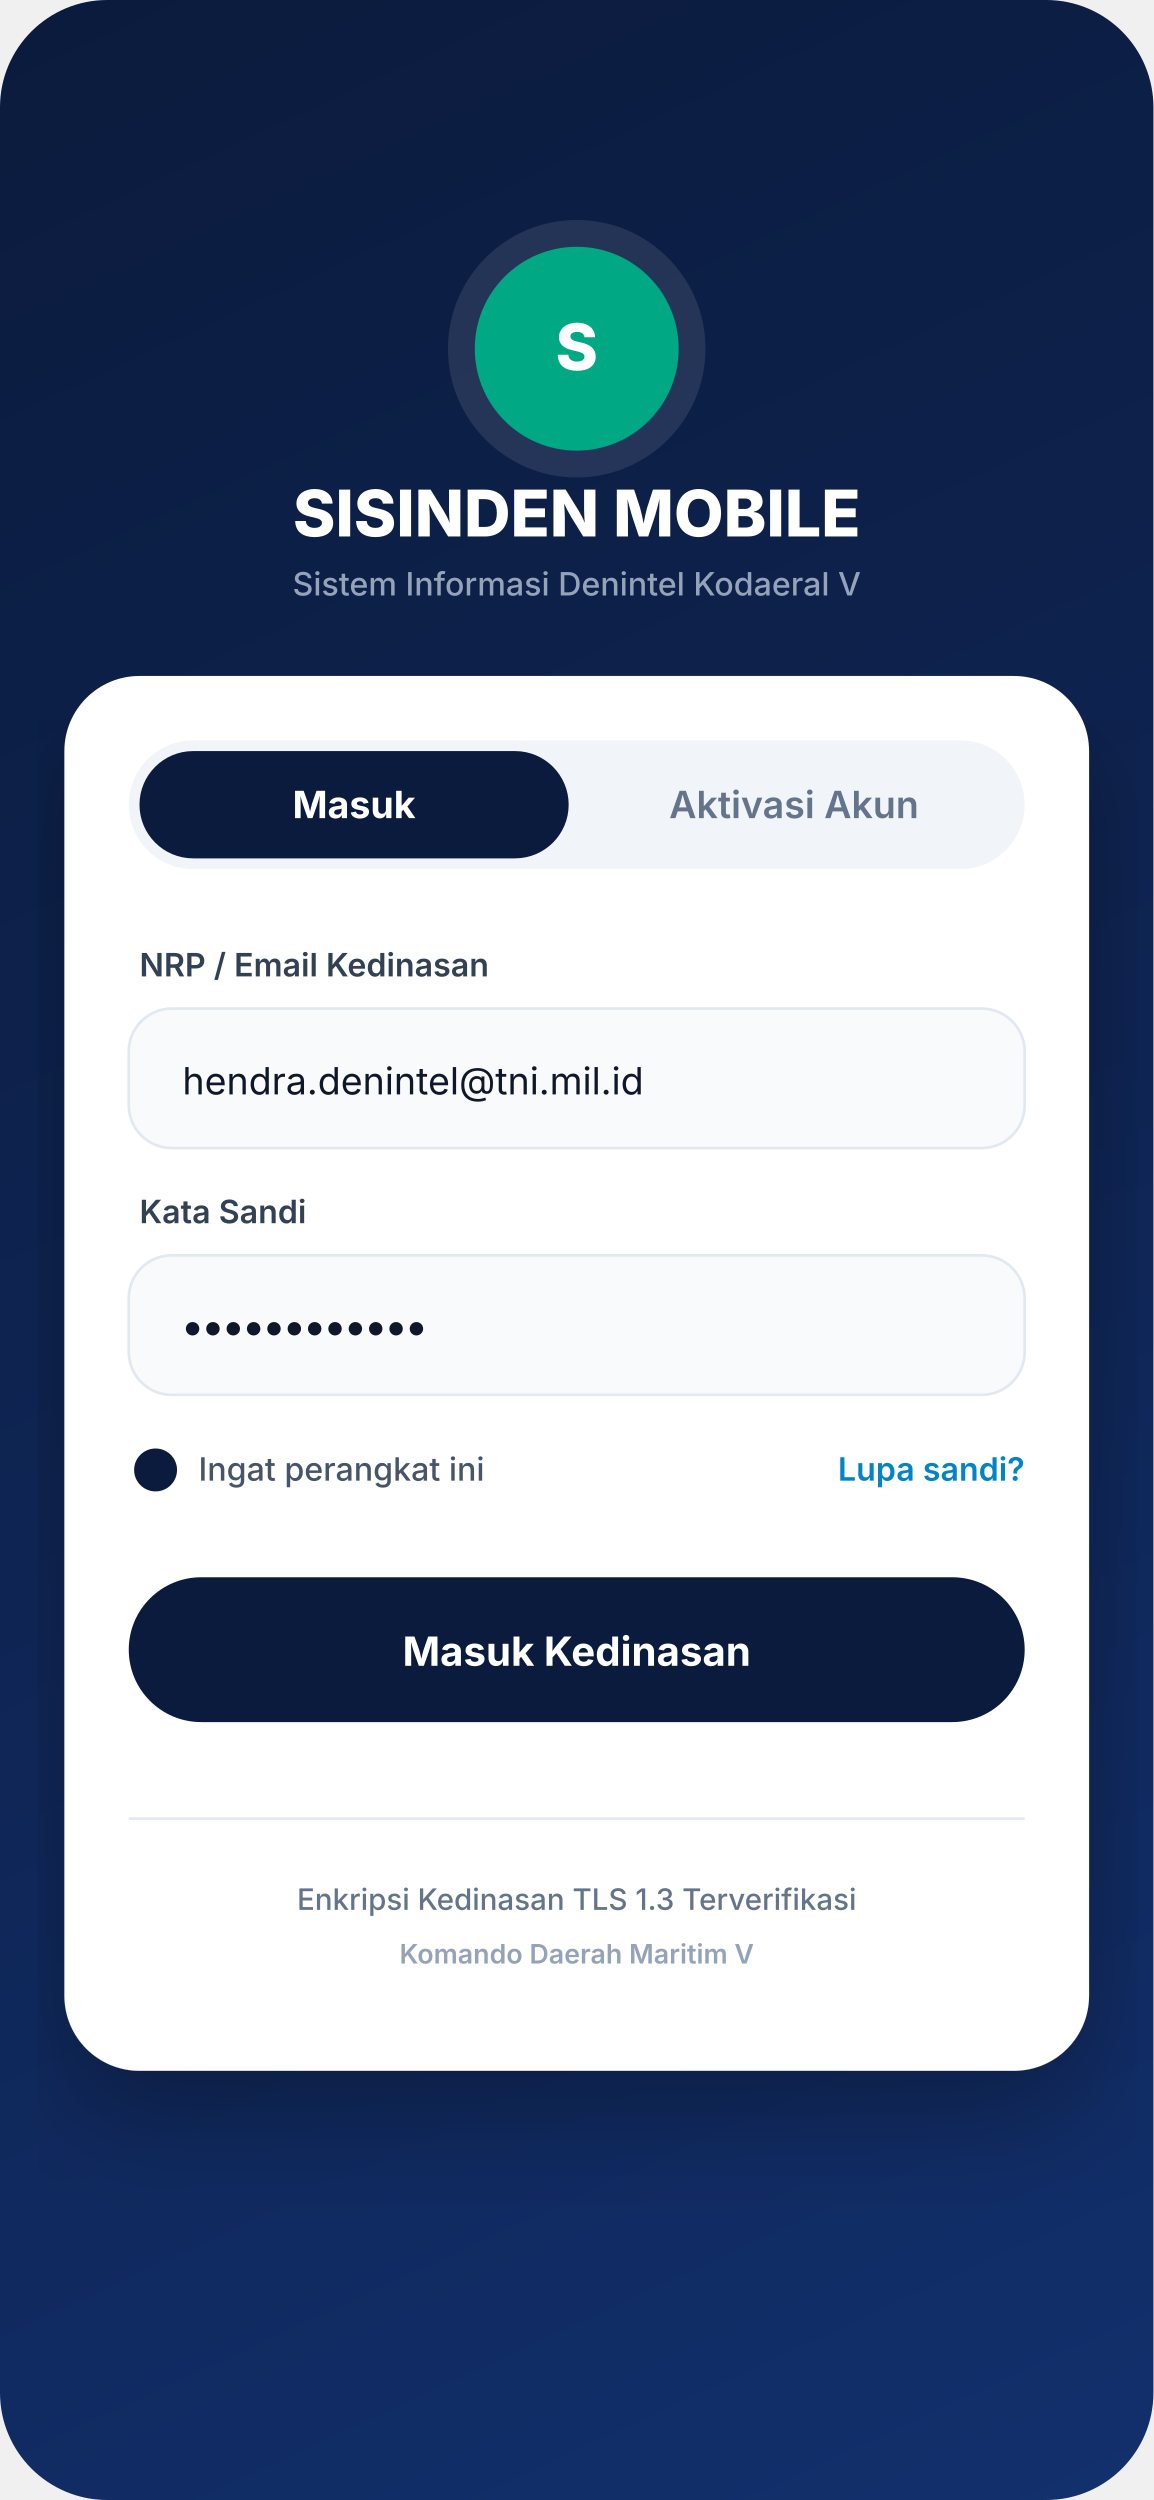
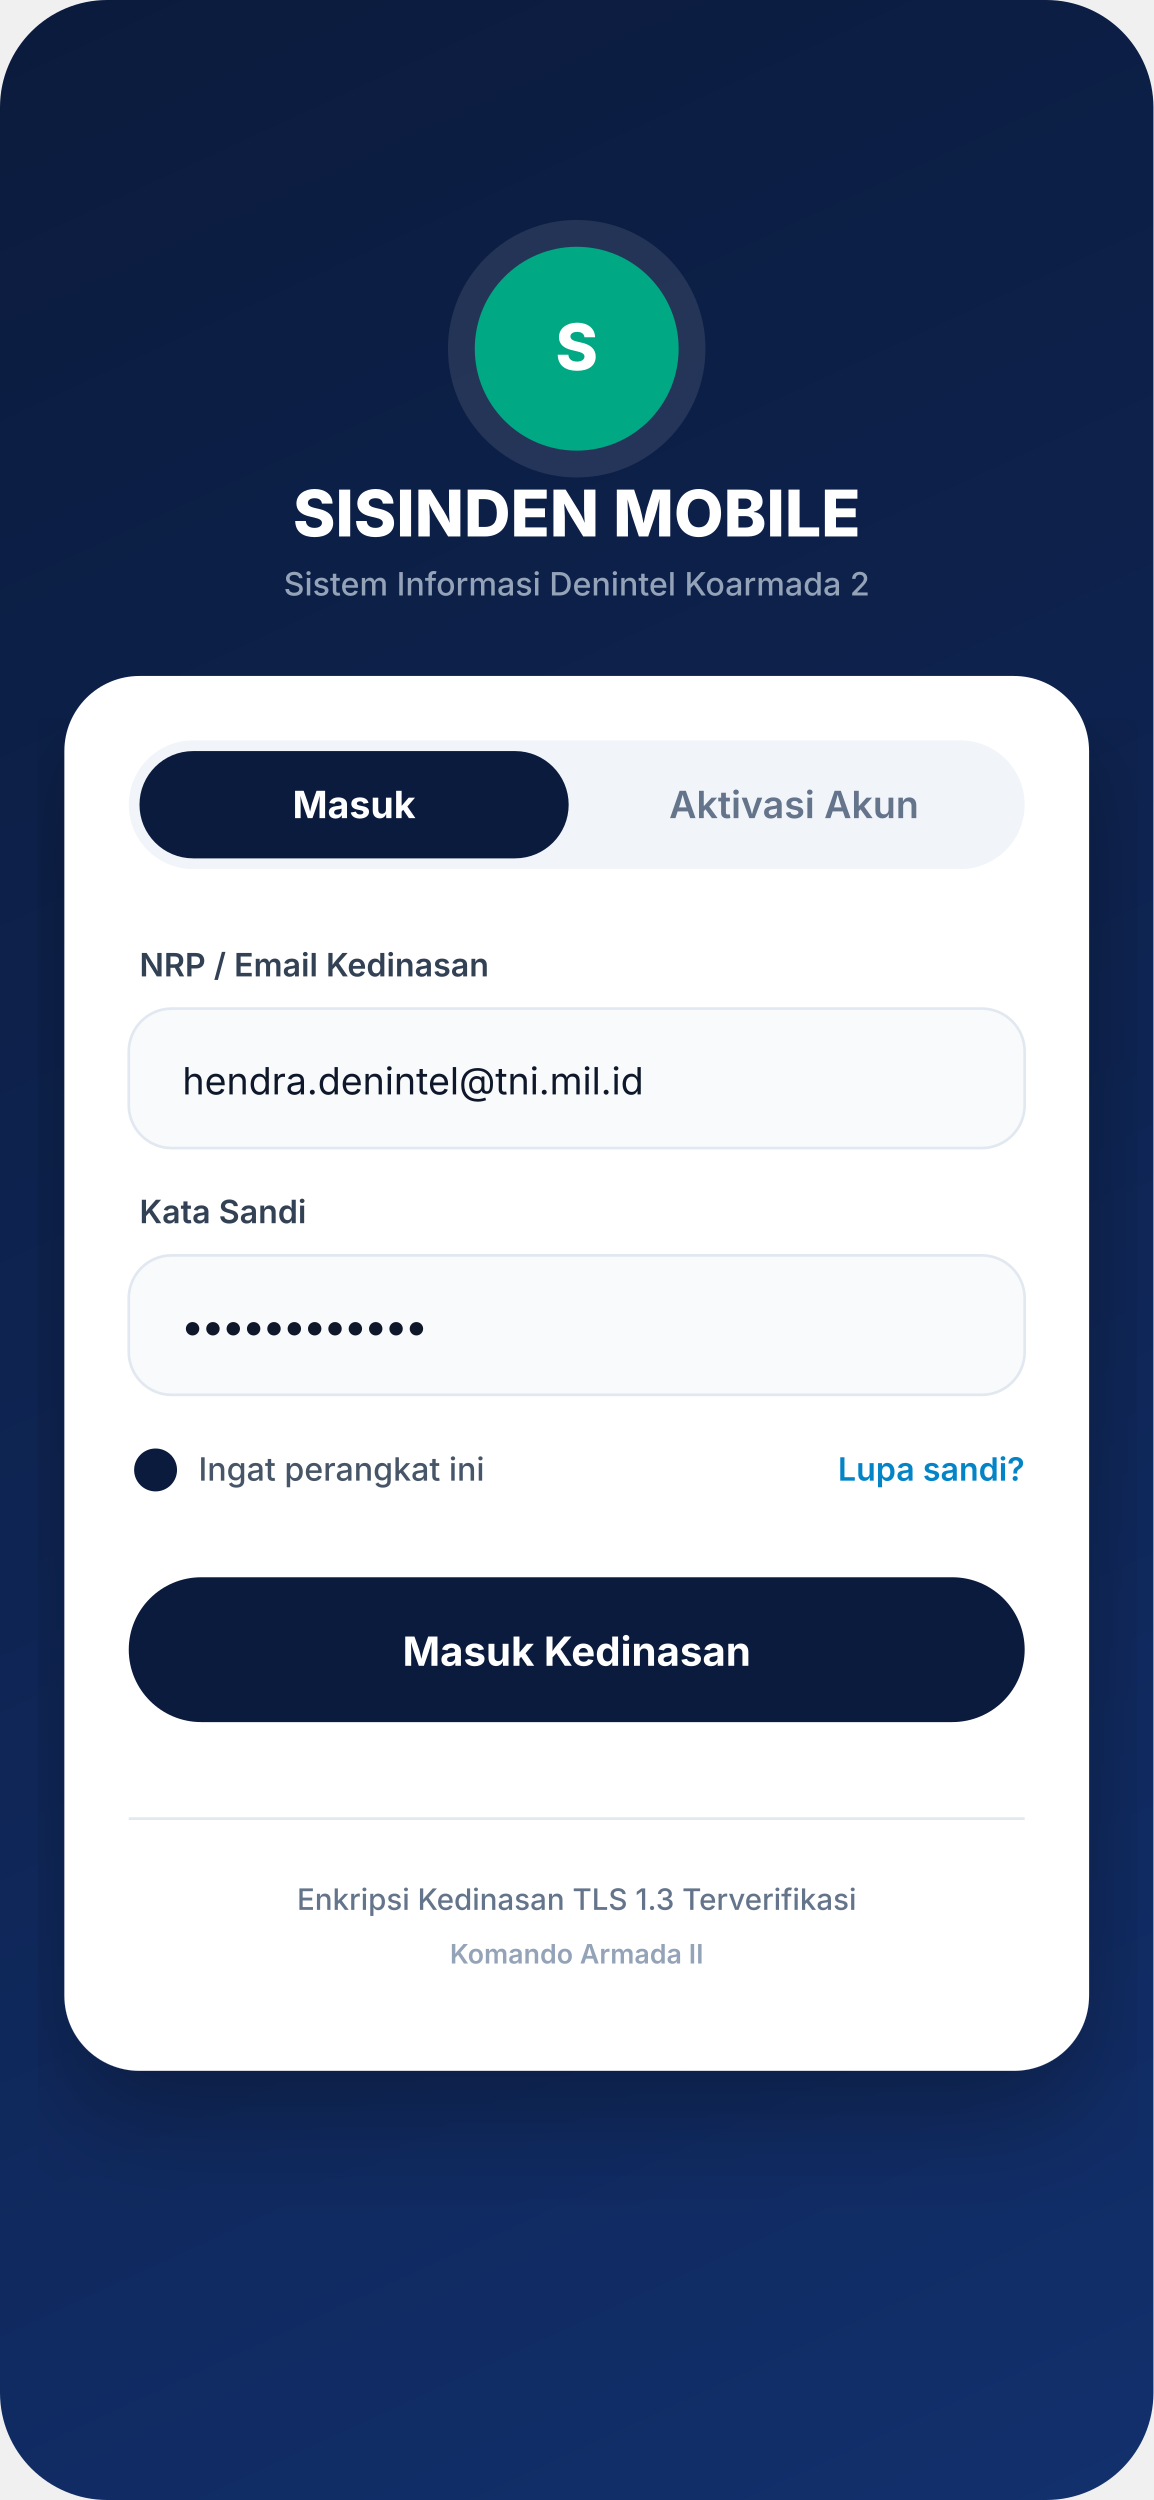
<svg xmlns="http://www.w3.org/2000/svg" width="430" height="932" viewBox="0 0 430 932" fill="none">
  <defs>
    <linearGradient id="loginBgGrad" x1="0" y1="0" x2="430" y2="932" gradientUnits="userSpaceOnUse">
      <stop offset="0%" stop-color="#0B1B3D" />
      <stop offset="50%" stop-color="#0E2452" />
      <stop offset="100%" stop-color="#12306D" />
    </linearGradient>
    <filter id="loginCardShadow" x="-10" y="0" width="410" height="600" filterUnits="userSpaceOnUse">
      <feDropShadow dx="0" dy="16" stdDeviation="20" flood-color="#000000" flood-opacity="0.3" />
    </filter>
  </defs>
  <rect width="430" height="932" rx="40" fill="url(#loginBgGrad)" />
  <g transform="translate(165, 80)">
    <circle cx="50" cy="50" r="48" fill="#FFFFFF" fill-opacity="0.1" />
    <circle cx="50" cy="50" r="38" fill="#00A884" />
    <text x="50" y="58" font-family="Inter, sans-serif" font-size="24" font-weight="800" fill="#FFFFFF" text-anchor="middle">S</text>
  </g>
  <text x="215" y="200" font-family="Inter, sans-serif" font-size="24" font-weight="800" fill="#FFFFFF" text-anchor="middle">SISINDEN MOBILE</text>
-   <text x="215" y="222" font-family="Inter, sans-serif" font-size="12" font-weight="500" fill="#94A3B8" text-anchor="middle">Sistem Informasi Denintel Kodaeral V</text>
+   <text x="215" y="222" font-family="Inter, sans-serif" font-size="12" font-weight="500" fill="#94A3B8" text-anchor="middle">Sistem Informasi Denintel Koarmada 2</text>
  <g transform="translate(24, 252)">
    <rect width="382" height="520" rx="28" fill="#FFFFFF" filter="url(#loginCardShadow)" />
    <rect x="24" y="24" width="334" height="48" rx="24" fill="#F1F5F9" />
    <rect x="28" y="28" width="160" height="40" rx="20" fill="#0B1B3D" />
    <text x="108" y="53" font-family="Inter, sans-serif" font-size="14" font-weight="700" fill="#FFFFFF" text-anchor="middle">Masuk</text>
    <text x="272" y="53" font-family="Inter, sans-serif" font-size="14" font-weight="600" fill="#64748B" text-anchor="middle">Aktivasi Akun</text>
    <text x="28" y="112" font-family="Inter, sans-serif" font-size="12" font-weight="600" fill="#334155">NRP / Email Kedinasan</text>
    <rect x="24" y="124" width="334" height="52" rx="16" fill="#F8FAFC" stroke="#E2E8F0" />
    <text x="44" y="156" font-family="Inter, sans-serif" font-size="14" font-weight="400" fill="#0F172A">hendra.denintel@tni.mil.id</text>
    <text x="28" y="204" font-family="Inter, sans-serif" font-size="12" font-weight="600" fill="#334155">Kata Sandi</text>
    <rect x="24" y="216" width="334" height="52" rx="16" fill="#F8FAFC" stroke="#E2E8F0" />
    <text x="44" y="248" font-family="Inter, sans-serif" font-size="16" font-weight="700" fill="#0F172A">••••••••••••</text>
    <circle cx="34" cy="296" r="8" fill="#0B1B3D" />
    <text x="50" y="300" font-family="Inter, sans-serif" font-size="12" font-weight="500" fill="#475569">Ingat perangkat ini</text>
    <text x="358" y="300" font-family="Inter, sans-serif" font-size="12" font-weight="600" fill="#0284C7" text-anchor="end">Lupa sandi?</text>
    <rect x="24" y="336" width="334" height="54" rx="27" fill="#0B1B3D" />
    <text x="191" y="369" font-family="Inter, sans-serif" font-size="15" font-weight="700" fill="#FFFFFF" text-anchor="middle">Masuk Kedinasan</text>
    <line x1="24" y1="426" x2="358" y2="426" stroke="#E2E8F0" stroke-width="1" />
    <text x="191" y="460" font-family="Inter, sans-serif" font-size="11" font-weight="500" fill="#64748B" text-anchor="middle">Enkripsi Kedinasan TLS 1.3 Terverifikasi</text>
-     <text x="191" y="480" font-family="Inter, sans-serif" font-size="10" font-weight="600" fill="#94A3B8" text-anchor="middle">Komando Daerah Maritim V</text>
+     <text x="191" y="480" font-family="Inter, sans-serif" font-size="10" font-weight="600" fill="#94A3B8" text-anchor="middle">Komando Armada II</text>
  </g>
</svg>
